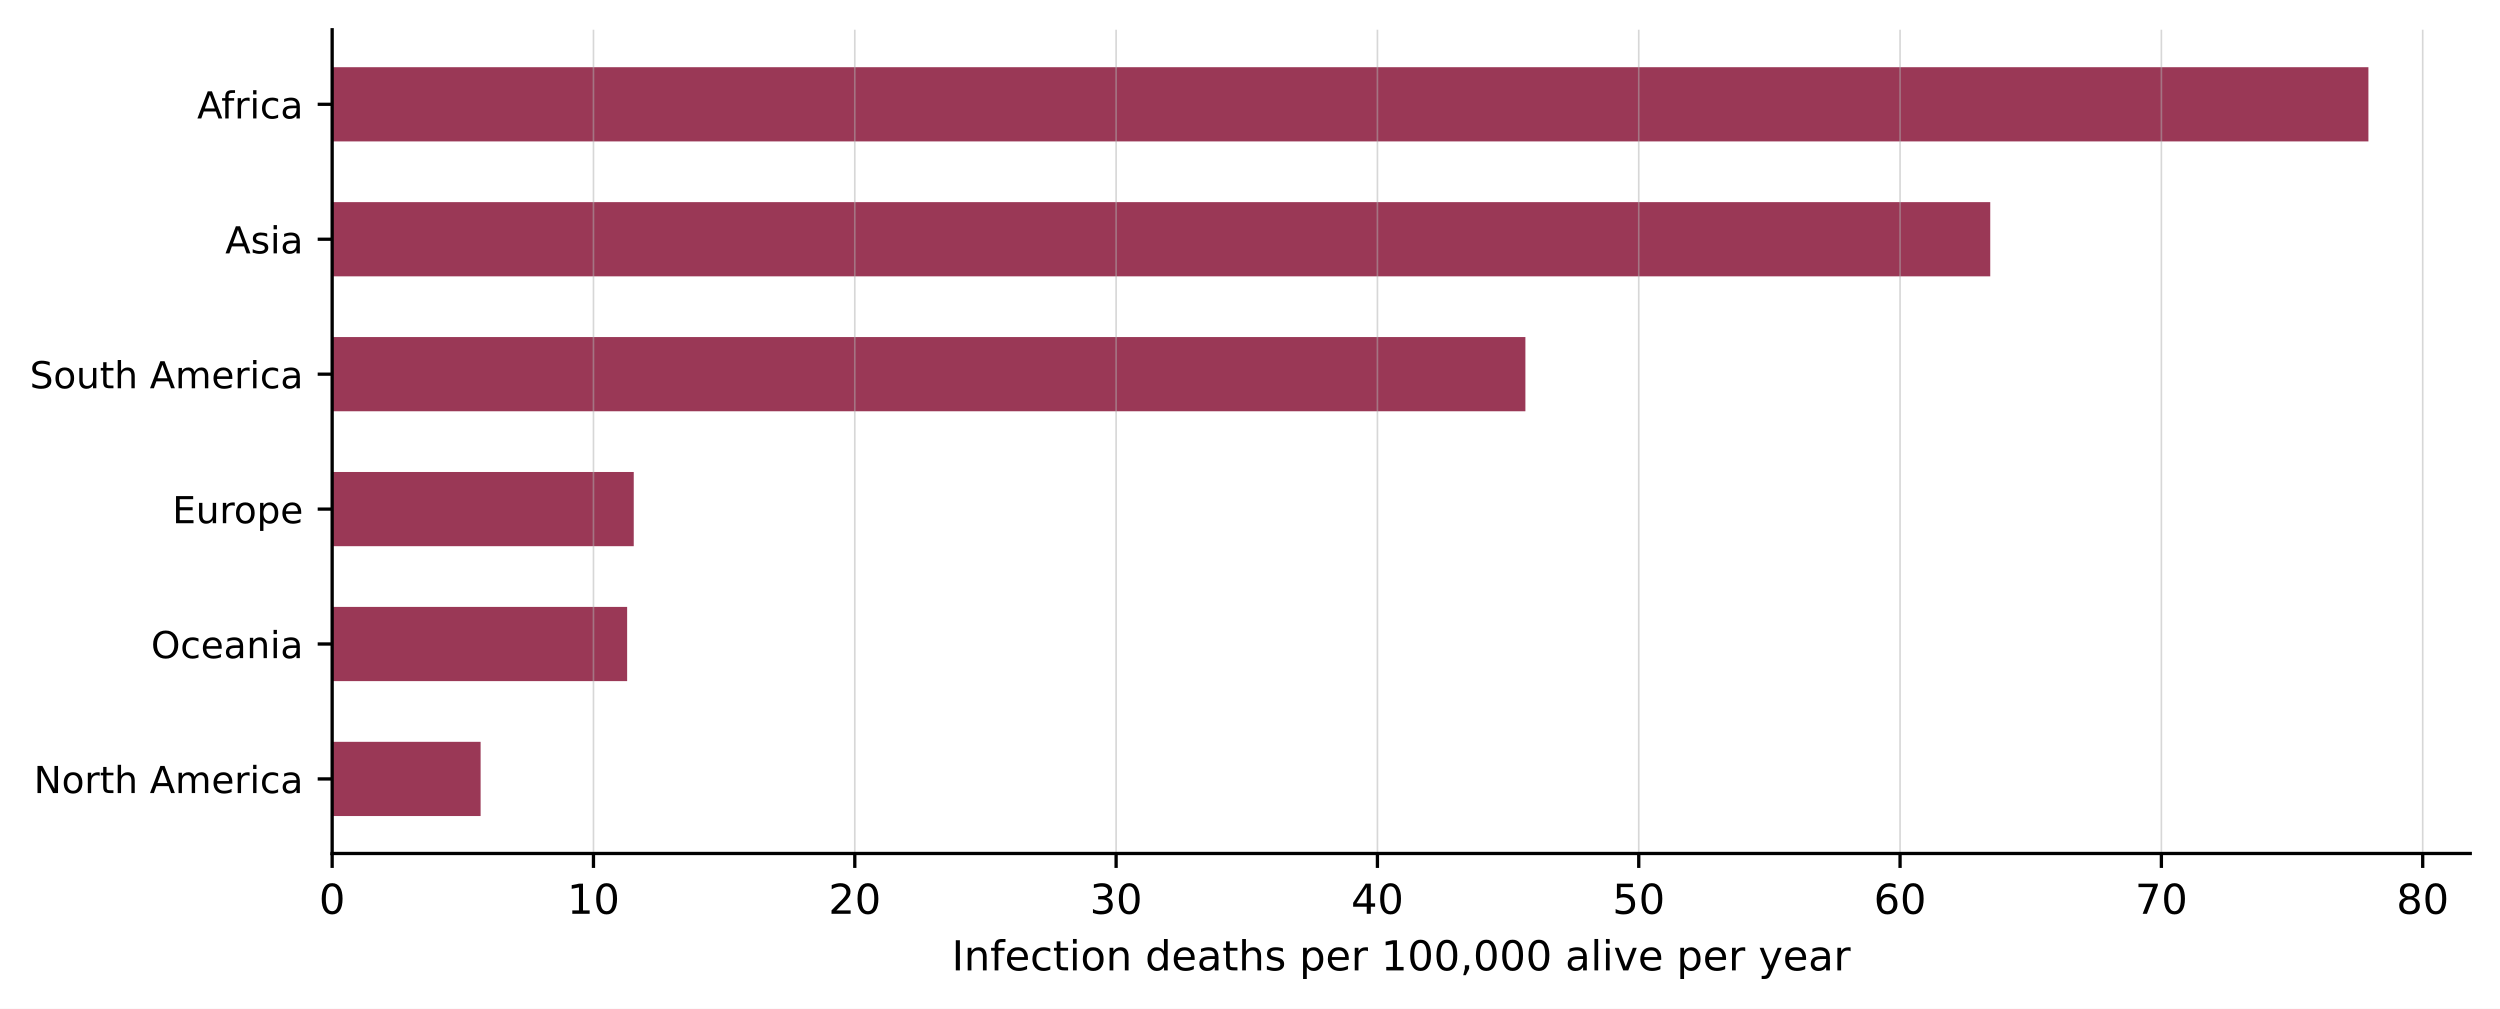
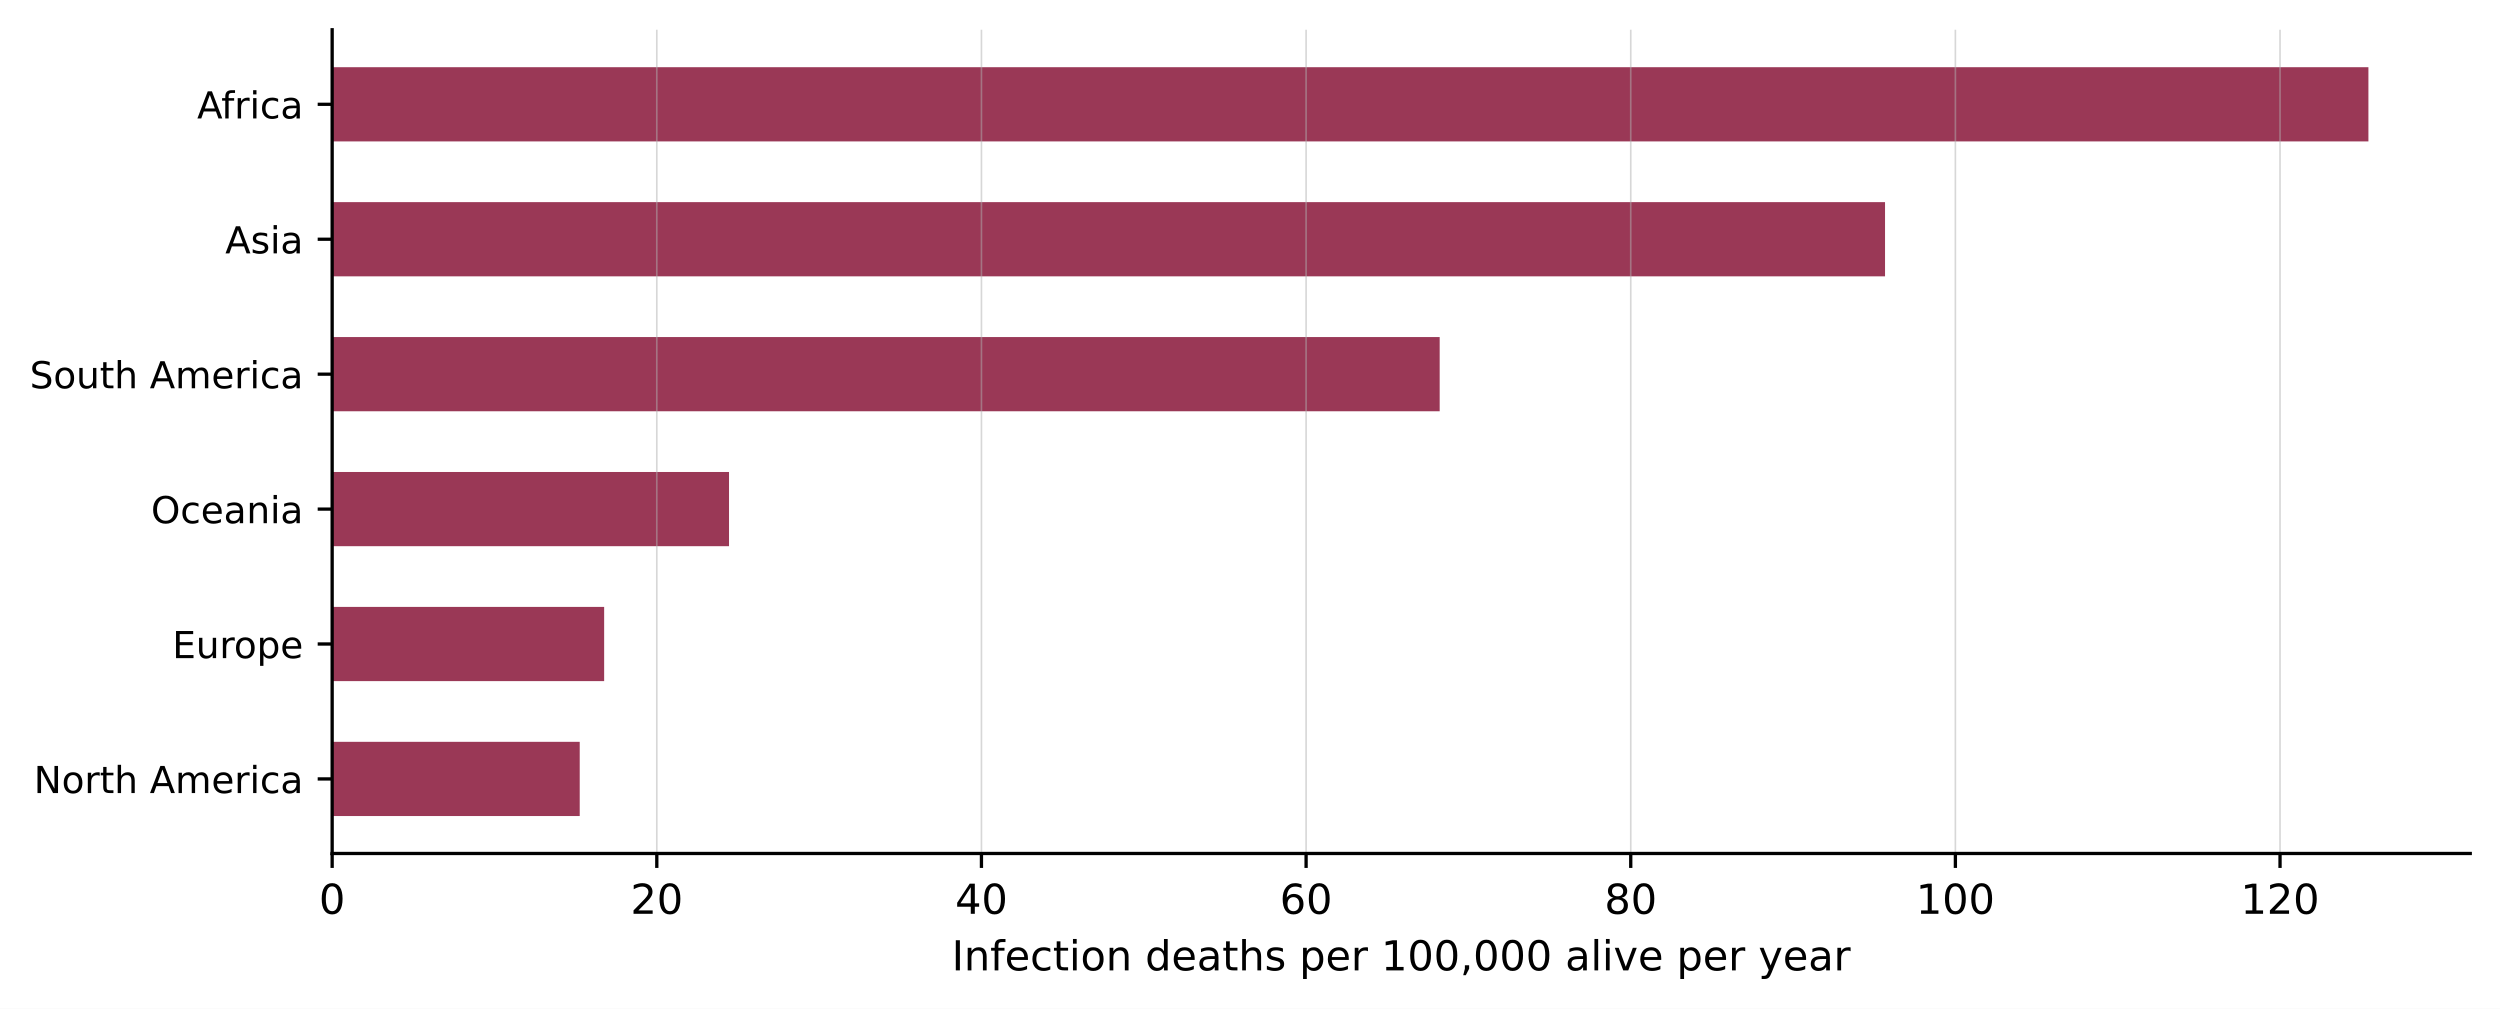
<svg xmlns="http://www.w3.org/2000/svg" xmlns:xlink="http://www.w3.org/1999/xlink" width="604.702pt" height="243.996pt" viewBox="0 0 604.702 243.996" version="1.1">
  <defs>
    <style type="text/css">*{stroke-linejoin: round; stroke-linecap: butt}</style>
  </defs>
  <g id="figure_1">
    <g id="patch_1">
      <path d="M 0 243.996  L 604.702 243.996  L 604.702 0  L 0 0  z " style="fill: #ffffff" />
    </g>
    <g id="axes_1">
      <g id="patch_2">
        <path d="M 80.342 206.44  L 597.502 206.44  L 597.502 7.2  L 80.342 7.2  z " style="fill: #ffffff" />
      </g>
      <g id="patch_3">
-         <path d="M 80.342 197.384  L 116.25 197.384  L 116.25 179.434  L 80.342 179.434  z " clip-path="url(#p2957b70785)" style="fill: #8c1d40; opacity: 0.88" />
+         <path d="M 80.342 197.384  L 140.224 197.384  L 140.224 179.434  L 80.342 179.434  z " clip-path="url(#p635d7ecb63)" style="fill: #8c1d40; opacity: 0.88" />
      </g>
      <g id="patch_4">
-         <path d="M 80.342 164.748  L 151.692 164.748  L 151.692 146.799  L 80.342 146.799  z " clip-path="url(#p2957b70785)" style="fill: #8c1d40; opacity: 0.88" />
+         <path d="M 80.342 164.748  L 146.133 164.748  L 146.133 146.799  L 80.342 146.799  z " clip-path="url(#p635d7ecb63)" style="fill: #8c1d40; opacity: 0.88" />
      </g>
      <g id="patch_5">
-         <path d="M 80.342 132.113  L 153.29 132.113  L 153.29 114.163  L 80.342 114.163  z " clip-path="url(#p2957b70785)" style="fill: #8c1d40; opacity: 0.88" />
+         <path d="M 80.342 132.113  L 176.337 132.113  L 176.337 114.163  L 80.342 114.163  z " clip-path="url(#p635d7ecb63)" style="fill: #8c1d40; opacity: 0.88" />
      </g>
      <g id="patch_6">
-         <path d="M 80.342 99.477  L 368.964 99.477  L 368.964 81.527  L 80.342 81.527  z " clip-path="url(#p2957b70785)" style="fill: #8c1d40; opacity: 0.88" />
+         <path d="M 80.342 99.477  L 348.231 99.477  L 348.231 81.527  L 80.342 81.527  z " clip-path="url(#p635d7ecb63)" style="fill: #8c1d40; opacity: 0.88" />
      </g>
      <g id="patch_7">
-         <path d="M 80.342 66.841  L 481.403 66.841  L 481.403 48.892  L 80.342 48.892  z " clip-path="url(#p2957b70785)" style="fill: #8c1d40; opacity: 0.88" />
+         <path d="M 80.342 66.841  L 455.954 66.841  L 455.954 48.892  L 80.342 48.892  z " clip-path="url(#p635d7ecb63)" style="fill: #8c1d40; opacity: 0.88" />
      </g>
      <g id="patch_8">
-         <path d="M 80.342 34.206  L 572.875 34.206  L 572.875 16.256  L 80.342 16.256  z " clip-path="url(#p2957b70785)" style="fill: #8c1d40; opacity: 0.88" />
+         <path d="M 80.342 34.206  L 572.875 34.206  L 572.875 16.256  L 80.342 16.256  z " clip-path="url(#p635d7ecb63)" style="fill: #8c1d40; opacity: 0.88" />
      </g>
      <g id="matplotlib.axis_1">
        <g id="xtick_1">
          <g id="line2d_1">
-             <path d="M 80.342 206.44  L 80.342 7.2  " clip-path="url(#p2957b70785)" style="fill: none; stroke: #b0b0b0; stroke-opacity: 0.5; stroke-width: 0.4; stroke-linecap: square" />
+             <path d="M 80.342 206.44  L 80.342 7.2  " clip-path="url(#p635d7ecb63)" style="fill: none; stroke: #b0b0b0; stroke-opacity: 0.5; stroke-width: 0.4; stroke-linecap: square" />
          </g>
          <g id="line2d_2">
            <defs>
-               <path id="mcf0db9f0c0" d="M 0 0  L 0 3.5  " style="stroke: #000000; stroke-width: 0.8" />
+               <path id="m4b33a12cc7" d="M 0 0  L 0 3.5  " style="stroke: #000000; stroke-width: 0.8" />
            </defs>
            <g>
-               <use xlink:href="#mcf0db9f0c0" x="80.342" y="206.44" style="stroke: #000000; stroke-width: 0.8" />
+               <use xlink:href="#m4b33a12cc7" x="80.342" y="206.44" style="stroke: #000000; stroke-width: 0.8" />
            </g>
          </g>
          <g id="text_1">
            <g transform="translate(77.16031 221.0384) scale(0.1 -0.1)">
              <defs>
                <path id="DejaVuSans-30" d="M 2034 4250  Q 1547 4250 1301 3770  Q 1056 3291 1056 2328  Q 1056 1369 1301 889  Q 1547 409 2034 409  Q 2525 409 2770 889  Q 3016 1369 3016 2328  Q 3016 3291 2770 3770  Q 2525 4250 2034 4250  z M 2034 4750  Q 2819 4750 3233 4129  Q 3647 3509 3647 2328  Q 3647 1150 3233 529  Q 2819 -91 2034 -91  Q 1250 -91 836 529  Q 422 1150 422 2328  Q 422 3509 836 4129  Q 1250 4750 2034 4750  z " transform="scale(0.015625)" />
              </defs>
              <use xlink:href="#DejaVuSans-30" />
            </g>
          </g>
        </g>
        <g id="xtick_2">
          <g id="line2d_3">
-             <path d="M 143.549 206.44  L 143.549 7.2  " clip-path="url(#p2957b70785)" style="fill: none; stroke: #b0b0b0; stroke-opacity: 0.5; stroke-width: 0.4; stroke-linecap: square" />
+             <path d="M 158.867 206.44  L 158.867 7.2  " clip-path="url(#p635d7ecb63)" style="fill: none; stroke: #b0b0b0; stroke-opacity: 0.5; stroke-width: 0.4; stroke-linecap: square" />
          </g>
          <g id="line2d_4">
            <g>
-               <use xlink:href="#mcf0db9f0c0" x="143.549" y="206.44" style="stroke: #000000; stroke-width: 0.8" />
+               <use xlink:href="#m4b33a12cc7" x="158.867" y="206.44" style="stroke: #000000; stroke-width: 0.8" />
            </g>
          </g>
          <g id="text_2">
-             <g transform="translate(137.187 221.0384) scale(0.1 -0.1)">
-               <defs>
-                 <path id="DejaVuSans-31" d="M 794 531  L 1825 531  L 1825 4091  L 703 3866  L 703 4441  L 1819 4666  L 2450 4666  L 2450 531  L 3481 531  L 3481 0  L 794 0  L 794 531  z " transform="scale(0.015625)" />
-               </defs>
-               <use xlink:href="#DejaVuSans-31" />
+             <g transform="translate(152.5048 221.0384) scale(0.1 -0.1)">
+               <defs>
+                 <path id="DejaVuSans-32" d="M 1228 531  L 3431 531  L 3431 0  L 469 0  L 469 531  Q 828 903 1448 1529  Q 2069 2156 2228 2338  Q 2531 2678 2651 2914  Q 2772 3150 2772 3378  Q 2772 3750 2511 3984  Q 2250 4219 1831 4219  Q 1534 4219 1204 4116  Q 875 4013 500 3803  L 500 4441  Q 881 4594 1212 4672  Q 1544 4750 1819 4750  Q 2544 4750 2975 4387  Q 3406 4025 3406 3419  Q 3406 3131 3298 2873  Q 3191 2616 2906 2266  Q 2828 2175 2409 1742  Q 1991 1309 1228 531  z " transform="scale(0.015625)" />
+               </defs>
+               <use xlink:href="#DejaVuSans-32" />
              <use xlink:href="#DejaVuSans-30" transform="translate(63.62305 0)" />
            </g>
          </g>
        </g>
        <g id="xtick_3">
          <g id="line2d_5">
-             <path d="M 206.757 206.44  L 206.757 7.2  " clip-path="url(#p2957b70785)" style="fill: none; stroke: #b0b0b0; stroke-opacity: 0.5; stroke-width: 0.4; stroke-linecap: square" />
+             <path d="M 237.393 206.44  L 237.393 7.2  " clip-path="url(#p635d7ecb63)" style="fill: none; stroke: #b0b0b0; stroke-opacity: 0.5; stroke-width: 0.4; stroke-linecap: square" />
          </g>
          <g id="line2d_6">
            <g>
-               <use xlink:href="#mcf0db9f0c0" x="206.757" y="206.44" style="stroke: #000000; stroke-width: 0.8" />
+               <use xlink:href="#m4b33a12cc7" x="237.393" y="206.44" style="stroke: #000000; stroke-width: 0.8" />
            </g>
          </g>
          <g id="text_3">
-             <g transform="translate(200.3949 221.0384) scale(0.1 -0.1)">
-               <defs>
-                 <path id="DejaVuSans-32" d="M 1228 531  L 3431 531  L 3431 0  L 469 0  L 469 531  Q 828 903 1448 1529  Q 2069 2156 2228 2338  Q 2531 2678 2651 2914  Q 2772 3150 2772 3378  Q 2772 3750 2511 3984  Q 2250 4219 1831 4219  Q 1534 4219 1204 4116  Q 875 4013 500 3803  L 500 4441  Q 881 4594 1212 4672  Q 1544 4750 1819 4750  Q 2544 4750 2975 4387  Q 3406 4025 3406 3419  Q 3406 3131 3298 2873  Q 3191 2616 2906 2266  Q 2828 2175 2409 1742  Q 1991 1309 1228 531  z " transform="scale(0.015625)" />
-               </defs>
-               <use xlink:href="#DejaVuSans-32" />
+             <g transform="translate(231.0306 221.0384) scale(0.1 -0.1)">
+               <defs>
+                 <path id="DejaVuSans-34" d="M 2419 4116  L 825 1625  L 2419 1625  L 2419 4116  z M 2253 4666  L 3047 4666  L 3047 1625  L 3713 1625  L 3713 1100  L 3047 1100  L 3047 0  L 2419 0  L 2419 1100  L 313 1100  L 313 1709  L 2253 4666  z " transform="scale(0.015625)" />
+               </defs>
+               <use xlink:href="#DejaVuSans-34" />
              <use xlink:href="#DejaVuSans-30" transform="translate(63.62305 0)" />
            </g>
          </g>
        </g>
        <g id="xtick_4">
          <g id="line2d_7">
-             <path d="M 269.965 206.44  L 269.965 7.2  " clip-path="url(#p2957b70785)" style="fill: none; stroke: #b0b0b0; stroke-opacity: 0.5; stroke-width: 0.4; stroke-linecap: square" />
+             <path d="M 315.919 206.44  L 315.919 7.2  " clip-path="url(#p635d7ecb63)" style="fill: none; stroke: #b0b0b0; stroke-opacity: 0.5; stroke-width: 0.4; stroke-linecap: square" />
          </g>
          <g id="line2d_8">
            <g>
-               <use xlink:href="#mcf0db9f0c0" x="269.965" y="206.44" style="stroke: #000000; stroke-width: 0.8" />
+               <use xlink:href="#m4b33a12cc7" x="315.919" y="206.44" style="stroke: #000000; stroke-width: 0.8" />
            </g>
          </g>
          <g id="text_4">
-             <g transform="translate(263.6028 221.0384) scale(0.1 -0.1)">
-               <defs>
-                 <path id="DejaVuSans-33" d="M 2597 2516  Q 3050 2419 3304 2112  Q 3559 1806 3559 1356  Q 3559 666 3084 287  Q 2609 -91 1734 -91  Q 1441 -91 1130 -33  Q 819 25 488 141  L 488 750  Q 750 597 1062 519  Q 1375 441 1716 441  Q 2309 441 2620 675  Q 2931 909 2931 1356  Q 2931 1769 2642 2001  Q 2353 2234 1838 2234  L 1294 2234  L 1294 2753  L 1863 2753  Q 2328 2753 2575 2939  Q 2822 3125 2822 3475  Q 2822 3834 2567 4026  Q 2313 4219 1838 4219  Q 1578 4219 1281 4162  Q 984 4106 628 3988  L 628 4550  Q 988 4650 1302 4700  Q 1616 4750 1894 4750  Q 2613 4750 3031 4423  Q 3450 4097 3450 3541  Q 3450 3153 3228 2886  Q 3006 2619 2597 2516  z " transform="scale(0.015625)" />
-               </defs>
-               <use xlink:href="#DejaVuSans-33" />
+             <g transform="translate(309.5563 221.0384) scale(0.1 -0.1)">
+               <defs>
+                 <path id="DejaVuSans-36" d="M 2113 2584  Q 1688 2584 1439 2293  Q 1191 2003 1191 1497  Q 1191 994 1439 701  Q 1688 409 2113 409  Q 2538 409 2786 701  Q 3034 994 3034 1497  Q 3034 2003 2786 2293  Q 2538 2584 2113 2584  z M 3366 4563  L 3366 3988  Q 3128 4100 2886 4159  Q 2644 4219 2406 4219  Q 1781 4219 1451 3797  Q 1122 3375 1075 2522  Q 1259 2794 1537 2939  Q 1816 3084 2150 3084  Q 2853 3084 3261 2657  Q 3669 2231 3669 1497  Q 3669 778 3244 343  Q 2819 -91 2113 -91  Q 1303 -91 875 529  Q 447 1150 447 2328  Q 447 3434 972 4092  Q 1497 4750 2381 4750  Q 2619 4750 2861 4703  Q 3103 4656 3366 4563  z " transform="scale(0.015625)" />
+               </defs>
+               <use xlink:href="#DejaVuSans-36" />
              <use xlink:href="#DejaVuSans-30" transform="translate(63.62305 0)" />
            </g>
          </g>
        </g>
        <g id="xtick_5">
          <g id="line2d_9">
-             <path d="M 333.173 206.44  L 333.173 7.2  " clip-path="url(#p2957b70785)" style="fill: none; stroke: #b0b0b0; stroke-opacity: 0.5; stroke-width: 0.4; stroke-linecap: square" />
+             <path d="M 394.445 206.44  L 394.445 7.2  " clip-path="url(#p635d7ecb63)" style="fill: none; stroke: #b0b0b0; stroke-opacity: 0.5; stroke-width: 0.4; stroke-linecap: square" />
          </g>
          <g id="line2d_10">
            <g>
-               <use xlink:href="#mcf0db9f0c0" x="333.173" y="206.44" style="stroke: #000000; stroke-width: 0.8" />
+               <use xlink:href="#m4b33a12cc7" x="394.445" y="206.44" style="stroke: #000000; stroke-width: 0.8" />
            </g>
          </g>
          <g id="text_5">
-             <g transform="translate(326.8107 221.0384) scale(0.1 -0.1)">
-               <defs>
-                 <path id="DejaVuSans-34" d="M 2419 4116  L 825 1625  L 2419 1625  L 2419 4116  z M 2253 4666  L 3047 4666  L 3047 1625  L 3713 1625  L 3713 1100  L 3047 1100  L 3047 0  L 2419 0  L 2419 1100  L 313 1100  L 313 1709  L 2253 4666  z " transform="scale(0.015625)" />
-               </defs>
-               <use xlink:href="#DejaVuSans-34" />
+             <g transform="translate(388.0821 221.0384) scale(0.1 -0.1)">
+               <defs>
+                 <path id="DejaVuSans-38" d="M 2034 2216  Q 1584 2216 1326 1975  Q 1069 1734 1069 1313  Q 1069 891 1326 650  Q 1584 409 2034 409  Q 2484 409 2743 651  Q 3003 894 3003 1313  Q 3003 1734 2745 1975  Q 2488 2216 2034 2216  z M 1403 2484  Q 997 2584 770 2862  Q 544 3141 544 3541  Q 544 4100 942 4425  Q 1341 4750 2034 4750  Q 2731 4750 3128 4425  Q 3525 4100 3525 3541  Q 3525 3141 3298 2862  Q 3072 2584 2669 2484  Q 3125 2378 3379 2068  Q 3634 1759 3634 1313  Q 3634 634 3220 271  Q 2806 -91 2034 -91  Q 1263 -91 848 271  Q 434 634 434 1313  Q 434 1759 690 2068  Q 947 2378 1403 2484  z M 1172 3481  Q 1172 3119 1398 2916  Q 1625 2713 2034 2713  Q 2441 2713 2670 2916  Q 2900 3119 2900 3481  Q 2900 3844 2670 4047  Q 2441 4250 2034 4250  Q 1625 4250 1398 4047  Q 1172 3844 1172 3481  z " transform="scale(0.015625)" />
+               </defs>
+               <use xlink:href="#DejaVuSans-38" />
              <use xlink:href="#DejaVuSans-30" transform="translate(63.62305 0)" />
            </g>
          </g>
        </g>
        <g id="xtick_6">
          <g id="line2d_11">
-             <path d="M 396.381 206.44  L 396.381 7.2  " clip-path="url(#p2957b70785)" style="fill: none; stroke: #b0b0b0; stroke-opacity: 0.5; stroke-width: 0.4; stroke-linecap: square" />
+             <path d="M 472.97 206.44  L 472.97 7.2  " clip-path="url(#p635d7ecb63)" style="fill: none; stroke: #b0b0b0; stroke-opacity: 0.5; stroke-width: 0.4; stroke-linecap: square" />
          </g>
          <g id="line2d_12">
            <g>
-               <use xlink:href="#mcf0db9f0c0" x="396.381" y="206.44" style="stroke: #000000; stroke-width: 0.8" />
+               <use xlink:href="#m4b33a12cc7" x="472.97" y="206.44" style="stroke: #000000; stroke-width: 0.8" />
            </g>
          </g>
          <g id="text_6">
-             <g transform="translate(390.0186 221.0384) scale(0.1 -0.1)">
-               <defs>
-                 <path id="DejaVuSans-35" d="M 691 4666  L 3169 4666  L 3169 4134  L 1269 4134  L 1269 2991  Q 1406 3038 1543 3061  Q 1681 3084 1819 3084  Q 2600 3084 3056 2656  Q 3513 2228 3513 1497  Q 3513 744 3044 326  Q 2575 -91 1722 -91  Q 1428 -91 1123 -41  Q 819 9 494 109  L 494 744  Q 775 591 1075 516  Q 1375 441 1709 441  Q 2250 441 2565 725  Q 2881 1009 2881 1497  Q 2881 1984 2565 2268  Q 2250 2553 1709 2553  Q 1456 2553 1204 2497  Q 953 2441 691 2322  L 691 4666  z " transform="scale(0.015625)" />
-               </defs>
-               <use xlink:href="#DejaVuSans-35" />
-               <use xlink:href="#DejaVuSans-30" transform="translate(63.62305 0)" />
+             <g transform="translate(463.4266 221.0384) scale(0.1 -0.1)">
+               <defs>
+                 <path id="DejaVuSans-31" d="M 794 531  L 1825 531  L 1825 4091  L 703 3866  L 703 4441  L 1819 4666  L 2450 4666  L 2450 531  L 3481 531  L 3481 0  L 794 0  L 794 531  z " transform="scale(0.015625)" />
+               </defs>
+               <use xlink:href="#DejaVuSans-31" />
+               <use xlink:href="#DejaVuSans-30" transform="translate(63.62305 0)" />
+               <use xlink:href="#DejaVuSans-30" transform="translate(127.2461 0)" />
            </g>
          </g>
        </g>
        <g id="xtick_7">
          <g id="line2d_13">
-             <path d="M 459.589 206.44  L 459.589 7.2  " clip-path="url(#p2957b70785)" style="fill: none; stroke: #b0b0b0; stroke-opacity: 0.5; stroke-width: 0.4; stroke-linecap: square" />
+             <path d="M 551.496 206.44  L 551.496 7.2  " clip-path="url(#p635d7ecb63)" style="fill: none; stroke: #b0b0b0; stroke-opacity: 0.5; stroke-width: 0.4; stroke-linecap: square" />
          </g>
          <g id="line2d_14">
            <g>
-               <use xlink:href="#mcf0db9f0c0" x="459.589" y="206.44" style="stroke: #000000; stroke-width: 0.8" />
+               <use xlink:href="#m4b33a12cc7" x="551.496" y="206.44" style="stroke: #000000; stroke-width: 0.8" />
            </g>
          </g>
          <g id="text_7">
-             <g transform="translate(453.2265 221.0384) scale(0.1 -0.1)">
-               <defs>
-                 <path id="DejaVuSans-36" d="M 2113 2584  Q 1688 2584 1439 2293  Q 1191 2003 1191 1497  Q 1191 994 1439 701  Q 1688 409 2113 409  Q 2538 409 2786 701  Q 3034 994 3034 1497  Q 3034 2003 2786 2293  Q 2538 2584 2113 2584  z M 3366 4563  L 3366 3988  Q 3128 4100 2886 4159  Q 2644 4219 2406 4219  Q 1781 4219 1451 3797  Q 1122 3375 1075 2522  Q 1259 2794 1537 2939  Q 1816 3084 2150 3084  Q 2853 3084 3261 2657  Q 3669 2231 3669 1497  Q 3669 778 3244 343  Q 2819 -91 2113 -91  Q 1303 -91 875 529  Q 447 1150 447 2328  Q 447 3434 972 4092  Q 1497 4750 2381 4750  Q 2619 4750 2861 4703  Q 3103 4656 3366 4563  z " transform="scale(0.015625)" />
-               </defs>
-               <use xlink:href="#DejaVuSans-36" />
-               <use xlink:href="#DejaVuSans-30" transform="translate(63.62305 0)" />
-             </g>
-           </g>
-         </g>
-         <g id="xtick_8">
-           <g id="line2d_15">
-             <path d="M 522.797 206.44  L 522.797 7.2  " clip-path="url(#p2957b70785)" style="fill: none; stroke: #b0b0b0; stroke-opacity: 0.5; stroke-width: 0.4; stroke-linecap: square" />
-           </g>
-           <g id="line2d_16">
-             <g>
-               <use xlink:href="#mcf0db9f0c0" x="522.797" y="206.44" style="stroke: #000000; stroke-width: 0.8" />
-             </g>
-           </g>
-           <g id="text_8">
-             <g transform="translate(516.4344 221.0384) scale(0.1 -0.1)">
-               <defs>
-                 <path id="DejaVuSans-37" d="M 525 4666  L 3525 4666  L 3525 4397  L 1831 0  L 1172 0  L 2766 4134  L 525 4134  L 525 4666  z " transform="scale(0.015625)" />
-               </defs>
-               <use xlink:href="#DejaVuSans-37" />
-               <use xlink:href="#DejaVuSans-30" transform="translate(63.62305 0)" />
-             </g>
-           </g>
-         </g>
-         <g id="xtick_9">
-           <g id="line2d_17">
-             <path d="M 586.005 206.44  L 586.005 7.2  " clip-path="url(#p2957b70785)" style="fill: none; stroke: #b0b0b0; stroke-opacity: 0.5; stroke-width: 0.4; stroke-linecap: square" />
-           </g>
-           <g id="line2d_18">
-             <g>
-               <use xlink:href="#mcf0db9f0c0" x="586.005" y="206.44" style="stroke: #000000; stroke-width: 0.8" />
-             </g>
-           </g>
-           <g id="text_9">
-             <g transform="translate(579.6423 221.0384) scale(0.1 -0.1)">
-               <defs>
-                 <path id="DejaVuSans-38" d="M 2034 2216  Q 1584 2216 1326 1975  Q 1069 1734 1069 1313  Q 1069 891 1326 650  Q 1584 409 2034 409  Q 2484 409 2743 651  Q 3003 894 3003 1313  Q 3003 1734 2745 1975  Q 2488 2216 2034 2216  z M 1403 2484  Q 997 2584 770 2862  Q 544 3141 544 3541  Q 544 4100 942 4425  Q 1341 4750 2034 4750  Q 2731 4750 3128 4425  Q 3525 4100 3525 3541  Q 3525 3141 3298 2862  Q 3072 2584 2669 2484  Q 3125 2378 3379 2068  Q 3634 1759 3634 1313  Q 3634 634 3220 271  Q 2806 -91 2034 -91  Q 1263 -91 848 271  Q 434 634 434 1313  Q 434 1759 690 2068  Q 947 2378 1403 2484  z M 1172 3481  Q 1172 3119 1398 2916  Q 1625 2713 2034 2713  Q 2441 2713 2670 2916  Q 2900 3119 2900 3481  Q 2900 3844 2670 4047  Q 2441 4250 2034 4250  Q 1625 4250 1398 4047  Q 1172 3844 1172 3481  z " transform="scale(0.015625)" />
-               </defs>
-               <use xlink:href="#DejaVuSans-38" />
-               <use xlink:href="#DejaVuSans-30" transform="translate(63.62305 0)" />
-             </g>
-           </g>
-         </g>
-         <g id="text_10">
+             <g transform="translate(541.9524 221.0384) scale(0.1 -0.1)">
+               <use xlink:href="#DejaVuSans-31" />
+               <use xlink:href="#DejaVuSans-32" transform="translate(63.62305 0)" />
+               <use xlink:href="#DejaVuSans-30" transform="translate(127.2461 0)" />
+             </g>
+           </g>
+         </g>
+         <g id="text_8">
          <g transform="translate(230.2091 234.7166) scale(0.1 -0.1)">
            <defs>
              <path id="DejaVuSans-49" d="M 628 4666  L 1259 4666  L 1259 0  L 628 0  L 628 4666  z " transform="scale(0.015625)" />
              <path id="DejaVuSans-6e" d="M 3513 2113  L 3513 0  L 2938 0  L 2938 2094  Q 2938 2591 2744 2837  Q 2550 3084 2163 3084  Q 1697 3084 1428 2787  Q 1159 2491 1159 1978  L 1159 0  L 581 0  L 581 3500  L 1159 3500  L 1159 2956  Q 1366 3272 1645 3428  Q 1925 3584 2291 3584  Q 2894 3584 3203 3211  Q 3513 2838 3513 2113  z " transform="scale(0.015625)" />
              <path id="DejaVuSans-66" d="M 2375 4863  L 2375 4384  L 1825 4384  Q 1516 4384 1395 4259  Q 1275 4134 1275 3809  L 1275 3500  L 2222 3500  L 2222 3053  L 1275 3053  L 1275 0  L 697 0  L 697 3053  L 147 3053  L 147 3500  L 697 3500  L 697 3744  Q 697 4328 969 4595  Q 1241 4863 1831 4863  L 2375 4863  z " transform="scale(0.015625)" />
              <path id="DejaVuSans-65" d="M 3597 1894  L 3597 1613  L 953 1613  Q 991 1019 1311 708  Q 1631 397 2203 397  Q 2534 397 2845 478  Q 3156 559 3463 722  L 3463 178  Q 3153 47 2828 -22  Q 2503 -91 2169 -91  Q 1331 -91 842 396  Q 353 884 353 1716  Q 353 2575 817 3079  Q 1281 3584 2069 3584  Q 2775 3584 3186 3129  Q 3597 2675 3597 1894  z M 3022 2063  Q 3016 2534 2758 2815  Q 2500 3097 2075 3097  Q 1594 3097 1305 2825  Q 1016 2553 972 2059  L 3022 2063  z " transform="scale(0.015625)" />
              <path id="DejaVuSans-63" d="M 3122 3366  L 3122 2828  Q 2878 2963 2633 3030  Q 2388 3097 2138 3097  Q 1578 3097 1268 2742  Q 959 2388 959 1747  Q 959 1106 1268 751  Q 1578 397 2138 397  Q 2388 397 2633 464  Q 2878 531 3122 666  L 3122 134  Q 2881 22 2623 -34  Q 2366 -91 2075 -91  Q 1284 -91 818 406  Q 353 903 353 1747  Q 353 2603 823 3093  Q 1294 3584 2113 3584  Q 2378 3584 2631 3529  Q 2884 3475 3122 3366  z " transform="scale(0.015625)" />
              <path id="DejaVuSans-74" d="M 1172 4494  L 1172 3500  L 2356 3500  L 2356 3053  L 1172 3053  L 1172 1153  Q 1172 725 1289 603  Q 1406 481 1766 481  L 2356 481  L 2356 0  L 1766 0  Q 1100 0 847 248  Q 594 497 594 1153  L 594 3053  L 172 3053  L 172 3500  L 594 3500  L 594 4494  L 1172 4494  z " transform="scale(0.015625)" />
              <path id="DejaVuSans-69" d="M 603 3500  L 1178 3500  L 1178 0  L 603 0  L 603 3500  z M 603 4863  L 1178 4863  L 1178 4134  L 603 4134  L 603 4863  z " transform="scale(0.015625)" />
              <path id="DejaVuSans-6f" d="M 1959 3097  Q 1497 3097 1228 2736  Q 959 2375 959 1747  Q 959 1119 1226 758  Q 1494 397 1959 397  Q 2419 397 2687 759  Q 2956 1122 2956 1747  Q 2956 2369 2687 2733  Q 2419 3097 1959 3097  z M 1959 3584  Q 2709 3584 3137 3096  Q 3566 2609 3566 1747  Q 3566 888 3137 398  Q 2709 -91 1959 -91  Q 1206 -91 779 398  Q 353 888 353 1747  Q 353 2609 779 3096  Q 1206 3584 1959 3584  z " transform="scale(0.015625)" />
              <path id="DejaVuSans-20" transform="scale(0.015625)" />
              <path id="DejaVuSans-64" d="M 2906 2969  L 2906 4863  L 3481 4863  L 3481 0  L 2906 0  L 2906 525  Q 2725 213 2448 61  Q 2172 -91 1784 -91  Q 1150 -91 751 415  Q 353 922 353 1747  Q 353 2572 751 3078  Q 1150 3584 1784 3584  Q 2172 3584 2448 3432  Q 2725 3281 2906 2969  z M 947 1747  Q 947 1113 1208 752  Q 1469 391 1925 391  Q 2381 391 2643 752  Q 2906 1113 2906 1747  Q 2906 2381 2643 2742  Q 2381 3103 1925 3103  Q 1469 3103 1208 2742  Q 947 2381 947 1747  z " transform="scale(0.015625)" />
              <path id="DejaVuSans-61" d="M 2194 1759  Q 1497 1759 1228 1600  Q 959 1441 959 1056  Q 959 750 1161 570  Q 1363 391 1709 391  Q 2188 391 2477 730  Q 2766 1069 2766 1631  L 2766 1759  L 2194 1759  z M 3341 1997  L 3341 0  L 2766 0  L 2766 531  Q 2569 213 2275 61  Q 1981 -91 1556 -91  Q 1019 -91 701 211  Q 384 513 384 1019  Q 384 1609 779 1909  Q 1175 2209 1959 2209  L 2766 2209  L 2766 2266  Q 2766 2663 2505 2880  Q 2244 3097 1772 3097  Q 1472 3097 1187 3025  Q 903 2953 641 2809  L 641 3341  Q 956 3463 1253 3523  Q 1550 3584 1831 3584  Q 2591 3584 2966 3190  Q 3341 2797 3341 1997  z " transform="scale(0.015625)" />
              <path id="DejaVuSans-68" d="M 3513 2113  L 3513 0  L 2938 0  L 2938 2094  Q 2938 2591 2744 2837  Q 2550 3084 2163 3084  Q 1697 3084 1428 2787  Q 1159 2491 1159 1978  L 1159 0  L 581 0  L 581 4863  L 1159 4863  L 1159 2956  Q 1366 3272 1645 3428  Q 1925 3584 2291 3584  Q 2894 3584 3203 3211  Q 3513 2838 3513 2113  z " transform="scale(0.015625)" />
              <path id="DejaVuSans-73" d="M 2834 3397  L 2834 2853  Q 2591 2978 2328 3040  Q 2066 3103 1784 3103  Q 1356 3103 1142 2972  Q 928 2841 928 2578  Q 928 2378 1081 2264  Q 1234 2150 1697 2047  L 1894 2003  Q 2506 1872 2764 1633  Q 3022 1394 3022 966  Q 3022 478 2636 193  Q 2250 -91 1575 -91  Q 1294 -91 989 -36  Q 684 19 347 128  L 347 722  Q 666 556 975 473  Q 1284 391 1588 391  Q 1994 391 2212 530  Q 2431 669 2431 922  Q 2431 1156 2273 1281  Q 2116 1406 1581 1522  L 1381 1569  Q 847 1681 609 1914  Q 372 2147 372 2553  Q 372 3047 722 3315  Q 1072 3584 1716 3584  Q 2034 3584 2315 3537  Q 2597 3491 2834 3397  z " transform="scale(0.015625)" />
              <path id="DejaVuSans-70" d="M 1159 525  L 1159 -1331  L 581 -1331  L 581 3500  L 1159 3500  L 1159 2969  Q 1341 3281 1617 3432  Q 1894 3584 2278 3584  Q 2916 3584 3314 3078  Q 3713 2572 3713 1747  Q 3713 922 3314 415  Q 2916 -91 2278 -91  Q 1894 -91 1617 61  Q 1341 213 1159 525  z M 3116 1747  Q 3116 2381 2855 2742  Q 2594 3103 2138 3103  Q 1681 3103 1420 2742  Q 1159 2381 1159 1747  Q 1159 1113 1420 752  Q 1681 391 2138 391  Q 2594 391 2855 752  Q 3116 1113 3116 1747  z " transform="scale(0.015625)" />
              <path id="DejaVuSans-72" d="M 2631 2963  Q 2534 3019 2420 3045  Q 2306 3072 2169 3072  Q 1681 3072 1420 2755  Q 1159 2438 1159 1844  L 1159 0  L 581 0  L 581 3500  L 1159 3500  L 1159 2956  Q 1341 3275 1631 3429  Q 1922 3584 2338 3584  Q 2397 3584 2469 3576  Q 2541 3569 2628 3553  L 2631 2963  z " transform="scale(0.015625)" />
              <path id="DejaVuSans-2c" d="M 750 794  L 1409 794  L 1409 256  L 897 -744  L 494 -744  L 750 256  L 750 794  z " transform="scale(0.015625)" />
              <path id="DejaVuSans-6c" d="M 603 4863  L 1178 4863  L 1178 0  L 603 0  L 603 4863  z " transform="scale(0.015625)" />
              <path id="DejaVuSans-76" d="M 191 3500  L 800 3500  L 1894 563  L 2988 3500  L 3597 3500  L 2284 0  L 1503 0  L 191 3500  z " transform="scale(0.015625)" />
              <path id="DejaVuSans-79" d="M 2059 -325  Q 1816 -950 1584 -1140  Q 1353 -1331 966 -1331  L 506 -1331  L 506 -850  L 844 -850  Q 1081 -850 1212 -737  Q 1344 -625 1503 -206  L 1606 56  L 191 3500  L 800 3500  L 1894 763  L 2988 3500  L 3597 3500  L 2059 -325  z " transform="scale(0.015625)" />
            </defs>
            <use xlink:href="#DejaVuSans-49" />
            <use xlink:href="#DejaVuSans-6e" transform="translate(29.49219 0)" />
            <use xlink:href="#DejaVuSans-66" transform="translate(92.87109 0)" />
            <use xlink:href="#DejaVuSans-65" transform="translate(128.0762 0)" />
            <use xlink:href="#DejaVuSans-63" transform="translate(189.5996 0)" />
            <use xlink:href="#DejaVuSans-74" transform="translate(244.5801 0)" />
            <use xlink:href="#DejaVuSans-69" transform="translate(283.7891 0)" />
            <use xlink:href="#DejaVuSans-6f" transform="translate(311.5723 0)" />
            <use xlink:href="#DejaVuSans-6e" transform="translate(372.7539 0)" />
            <use xlink:href="#DejaVuSans-20" transform="translate(436.1328 0)" />
            <use xlink:href="#DejaVuSans-64" transform="translate(467.9199 0)" />
            <use xlink:href="#DejaVuSans-65" transform="translate(531.3965 0)" />
            <use xlink:href="#DejaVuSans-61" transform="translate(592.9199 0)" />
            <use xlink:href="#DejaVuSans-74" transform="translate(654.1992 0)" />
            <use xlink:href="#DejaVuSans-68" transform="translate(693.4082 0)" />
            <use xlink:href="#DejaVuSans-73" transform="translate(756.7871 0)" />
            <use xlink:href="#DejaVuSans-20" transform="translate(808.8867 0)" />
            <use xlink:href="#DejaVuSans-70" transform="translate(840.6738 0)" />
            <use xlink:href="#DejaVuSans-65" transform="translate(904.1504 0)" />
            <use xlink:href="#DejaVuSans-72" transform="translate(965.6738 0)" />
            <use xlink:href="#DejaVuSans-20" transform="translate(1006.787 0)" />
            <use xlink:href="#DejaVuSans-31" transform="translate(1038.574 0)" />
            <use xlink:href="#DejaVuSans-30" transform="translate(1102.197 0)" />
            <use xlink:href="#DejaVuSans-30" transform="translate(1165.82 0)" />
            <use xlink:href="#DejaVuSans-2c" transform="translate(1229.443 0)" />
            <use xlink:href="#DejaVuSans-30" transform="translate(1261.23 0)" />
            <use xlink:href="#DejaVuSans-30" transform="translate(1324.854 0)" />
            <use xlink:href="#DejaVuSans-30" transform="translate(1388.477 0)" />
            <use xlink:href="#DejaVuSans-20" transform="translate(1452.1 0)" />
            <use xlink:href="#DejaVuSans-61" transform="translate(1483.887 0)" />
            <use xlink:href="#DejaVuSans-6c" transform="translate(1545.166 0)" />
            <use xlink:href="#DejaVuSans-69" transform="translate(1572.949 0)" />
            <use xlink:href="#DejaVuSans-76" transform="translate(1600.732 0)" />
            <use xlink:href="#DejaVuSans-65" transform="translate(1659.912 0)" />
            <use xlink:href="#DejaVuSans-20" transform="translate(1721.436 0)" />
            <use xlink:href="#DejaVuSans-70" transform="translate(1753.223 0)" />
            <use xlink:href="#DejaVuSans-65" transform="translate(1816.699 0)" />
            <use xlink:href="#DejaVuSans-72" transform="translate(1878.223 0)" />
            <use xlink:href="#DejaVuSans-20" transform="translate(1919.336 0)" />
            <use xlink:href="#DejaVuSans-79" transform="translate(1951.123 0)" />
            <use xlink:href="#DejaVuSans-65" transform="translate(2010.303 0)" />
            <use xlink:href="#DejaVuSans-61" transform="translate(2071.826 0)" />
            <use xlink:href="#DejaVuSans-72" transform="translate(2133.105 0)" />
          </g>
        </g>
      </g>
      <g id="matplotlib.axis_2">
        <g id="ytick_1">
-           <g id="line2d_19">
+           <g id="line2d_15">
            <defs>
-               <path id="m18c1b0f1ee" d="M 0 0  L -3.5 0  " style="stroke: #000000; stroke-width: 0.8" />
+               <path id="mdd06200206" d="M 0 0  L -3.5 0  " style="stroke: #000000; stroke-width: 0.8" />
            </defs>
            <g>
-               <use xlink:href="#m18c1b0f1ee" x="80.342" y="188.409" style="stroke: #000000; stroke-width: 0.8" />
-             </g>
-           </g>
-           <g id="text_11">
+               <use xlink:href="#mdd06200206" x="80.342" y="188.409" style="stroke: #000000; stroke-width: 0.8" />
+             </g>
+           </g>
+           <g id="text_9">
            <g transform="translate(8.184375 191.8282) scale(0.09 -0.09)">
              <defs>
                <path id="DejaVuSans-4e" d="M 628 4666  L 1478 4666  L 3547 763  L 3547 4666  L 4159 4666  L 4159 0  L 3309 0  L 1241 3903  L 1241 0  L 628 0  L 628 4666  z " transform="scale(0.015625)" />
                <path id="DejaVuSans-41" d="M 2188 4044  L 1331 1722  L 3047 1722  L 2188 4044  z M 1831 4666  L 2547 4666  L 4325 0  L 3669 0  L 3244 1197  L 1141 1197  L 716 0  L 50 0  L 1831 4666  z " transform="scale(0.015625)" />
                <path id="DejaVuSans-6d" d="M 3328 2828  Q 3544 3216 3844 3400  Q 4144 3584 4550 3584  Q 5097 3584 5394 3201  Q 5691 2819 5691 2113  L 5691 0  L 5113 0  L 5113 2094  Q 5113 2597 4934 2840  Q 4756 3084 4391 3084  Q 3944 3084 3684 2787  Q 3425 2491 3425 1978  L 3425 0  L 2847 0  L 2847 2094  Q 2847 2600 2669 2842  Q 2491 3084 2119 3084  Q 1678 3084 1418 2786  Q 1159 2488 1159 1978  L 1159 0  L 581 0  L 581 3500  L 1159 3500  L 1159 2956  Q 1356 3278 1631 3431  Q 1906 3584 2284 3584  Q 2666 3584 2933 3390  Q 3200 3197 3328 2828  z " transform="scale(0.015625)" />
              </defs>
              <use xlink:href="#DejaVuSans-4e" />
              <use xlink:href="#DejaVuSans-6f" transform="translate(74.80469 0)" />
              <use xlink:href="#DejaVuSans-72" transform="translate(135.9863 0)" />
              <use xlink:href="#DejaVuSans-74" transform="translate(177.0996 0)" />
              <use xlink:href="#DejaVuSans-68" transform="translate(216.3086 0)" />
              <use xlink:href="#DejaVuSans-20" transform="translate(279.6875 0)" />
              <use xlink:href="#DejaVuSans-41" transform="translate(311.4746 0)" />
              <use xlink:href="#DejaVuSans-6d" transform="translate(379.8828 0)" />
              <use xlink:href="#DejaVuSans-65" transform="translate(477.2949 0)" />
              <use xlink:href="#DejaVuSans-72" transform="translate(538.8184 0)" />
              <use xlink:href="#DejaVuSans-69" transform="translate(579.9316 0)" />
              <use xlink:href="#DejaVuSans-63" transform="translate(607.7148 0)" />
              <use xlink:href="#DejaVuSans-61" transform="translate(662.6953 0)" />
            </g>
          </g>
        </g>
        <g id="ytick_2">
-           <g id="line2d_20">
-             <g>
-               <use xlink:href="#m18c1b0f1ee" x="80.342" y="155.773" style="stroke: #000000; stroke-width: 0.8" />
-             </g>
-           </g>
-           <g id="text_12">
-             <g transform="translate(36.53578 159.1926) scale(0.09 -0.09)">
+           <g id="line2d_16">
+             <g>
+               <use xlink:href="#mdd06200206" x="80.342" y="155.773" style="stroke: #000000; stroke-width: 0.8" />
+             </g>
+           </g>
+           <g id="text_10">
+             <g transform="translate(41.69531 159.1926) scale(0.09 -0.09)">
+               <defs>
+                 <path id="DejaVuSans-45" d="M 628 4666  L 3578 4666  L 3578 4134  L 1259 4134  L 1259 2753  L 3481 2753  L 3481 2222  L 1259 2222  L 1259 531  L 3634 531  L 3634 0  L 628 0  L 628 4666  z " transform="scale(0.015625)" />
+                 <path id="DejaVuSans-75" d="M 544 1381  L 544 3500  L 1119 3500  L 1119 1403  Q 1119 906 1312 657  Q 1506 409 1894 409  Q 2359 409 2629 706  Q 2900 1003 2900 1516  L 2900 3500  L 3475 3500  L 3475 0  L 2900 0  L 2900 538  Q 2691 219 2414 64  Q 2138 -91 1772 -91  Q 1169 -91 856 284  Q 544 659 544 1381  z M 1991 3584  L 1991 3584  z " transform="scale(0.015625)" />
+               </defs>
+               <use xlink:href="#DejaVuSans-45" />
+               <use xlink:href="#DejaVuSans-75" transform="translate(63.18359 0)" />
+               <use xlink:href="#DejaVuSans-72" transform="translate(126.5625 0)" />
+               <use xlink:href="#DejaVuSans-6f" transform="translate(165.4258 0)" />
+               <use xlink:href="#DejaVuSans-70" transform="translate(226.6074 0)" />
+               <use xlink:href="#DejaVuSans-65" transform="translate(290.084 0)" />
+             </g>
+           </g>
+         </g>
+         <g id="ytick_3">
+           <g id="line2d_17">
+             <g>
+               <use xlink:href="#mdd06200206" x="80.342" y="123.138" style="stroke: #000000; stroke-width: 0.8" />
+             </g>
+           </g>
+           <g id="text_11">
+             <g transform="translate(36.53578 126.5571) scale(0.09 -0.09)">
              <defs>
                <path id="DejaVuSans-4f" d="M 2522 4238  Q 1834 4238 1429 3725  Q 1025 3213 1025 2328  Q 1025 1447 1429 934  Q 1834 422 2522 422  Q 3209 422 3611 934  Q 4013 1447 4013 2328  Q 4013 3213 3611 3725  Q 3209 4238 2522 4238  z M 2522 4750  Q 3503 4750 4090 4092  Q 4678 3434 4678 2328  Q 4678 1225 4090 567  Q 3503 -91 2522 -91  Q 1538 -91 948 565  Q 359 1222 359 2328  Q 359 3434 948 4092  Q 1538 4750 2522 4750  z " transform="scale(0.015625)" />
              </defs>
              <use xlink:href="#DejaVuSans-4f" />
              <use xlink:href="#DejaVuSans-63" transform="translate(78.71094 0)" />
              <use xlink:href="#DejaVuSans-65" transform="translate(133.6914 0)" />
              <use xlink:href="#DejaVuSans-61" transform="translate(195.2148 0)" />
              <use xlink:href="#DejaVuSans-6e" transform="translate(256.4941 0)" />
              <use xlink:href="#DejaVuSans-69" transform="translate(319.873 0)" />
              <use xlink:href="#DejaVuSans-61" transform="translate(347.6562 0)" />
            </g>
          </g>
        </g>
-         <g id="ytick_3">
-           <g id="line2d_21">
-             <g>
-               <use xlink:href="#m18c1b0f1ee" x="80.342" y="123.138" style="stroke: #000000; stroke-width: 0.8" />
-             </g>
-           </g>
-           <g id="text_13">
-             <g transform="translate(41.69531 126.5571) scale(0.09 -0.09)">
-               <defs>
-                 <path id="DejaVuSans-45" d="M 628 4666  L 3578 4666  L 3578 4134  L 1259 4134  L 1259 2753  L 3481 2753  L 3481 2222  L 1259 2222  L 1259 531  L 3634 531  L 3634 0  L 628 0  L 628 4666  z " transform="scale(0.015625)" />
-                 <path id="DejaVuSans-75" d="M 544 1381  L 544 3500  L 1119 3500  L 1119 1403  Q 1119 906 1312 657  Q 1506 409 1894 409  Q 2359 409 2629 706  Q 2900 1003 2900 1516  L 2900 3500  L 3475 3500  L 3475 0  L 2900 0  L 2900 538  Q 2691 219 2414 64  Q 2138 -91 1772 -91  Q 1169 -91 856 284  Q 544 659 544 1381  z M 1991 3584  L 1991 3584  z " transform="scale(0.015625)" />
-               </defs>
-               <use xlink:href="#DejaVuSans-45" />
-               <use xlink:href="#DejaVuSans-75" transform="translate(63.18359 0)" />
-               <use xlink:href="#DejaVuSans-72" transform="translate(126.5625 0)" />
-               <use xlink:href="#DejaVuSans-6f" transform="translate(165.4258 0)" />
-               <use xlink:href="#DejaVuSans-70" transform="translate(226.6074 0)" />
-               <use xlink:href="#DejaVuSans-65" transform="translate(290.084 0)" />
-             </g>
-           </g>
-         </g>
        <g id="ytick_4">
-           <g id="line2d_22">
-             <g>
-               <use xlink:href="#m18c1b0f1ee" x="80.342" y="90.502" style="stroke: #000000; stroke-width: 0.8" />
-             </g>
-           </g>
-           <g id="text_14">
+           <g id="line2d_18">
+             <g>
+               <use xlink:href="#mdd06200206" x="80.342" y="90.502" style="stroke: #000000; stroke-width: 0.8" />
+             </g>
+           </g>
+           <g id="text_12">
            <g transform="translate(7.2 93.92153) scale(0.09 -0.09)">
              <defs>
                <path id="DejaVuSans-53" d="M 3425 4513  L 3425 3897  Q 3066 4069 2747 4153  Q 2428 4238 2131 4238  Q 1616 4238 1336 4038  Q 1056 3838 1056 3469  Q 1056 3159 1242 3001  Q 1428 2844 1947 2747  L 2328 2669  Q 3034 2534 3370 2195  Q 3706 1856 3706 1288  Q 3706 609 3251 259  Q 2797 -91 1919 -91  Q 1588 -91 1214 -16  Q 841 59 441 206  L 441 856  Q 825 641 1194 531  Q 1563 422 1919 422  Q 2459 422 2753 634  Q 3047 847 3047 1241  Q 3047 1584 2836 1778  Q 2625 1972 2144 2069  L 1759 2144  Q 1053 2284 737 2584  Q 422 2884 422 3419  Q 422 4038 858 4394  Q 1294 4750 2059 4750  Q 2388 4750 2728 4690  Q 3069 4631 3425 4513  z " transform="scale(0.015625)" />
              </defs>
              <use xlink:href="#DejaVuSans-53" />
              <use xlink:href="#DejaVuSans-6f" transform="translate(63.47656 0)" />
              <use xlink:href="#DejaVuSans-75" transform="translate(124.6582 0)" />
              <use xlink:href="#DejaVuSans-74" transform="translate(188.0371 0)" />
              <use xlink:href="#DejaVuSans-68" transform="translate(227.2461 0)" />
              <use xlink:href="#DejaVuSans-20" transform="translate(290.625 0)" />
              <use xlink:href="#DejaVuSans-41" transform="translate(322.4121 0)" />
              <use xlink:href="#DejaVuSans-6d" transform="translate(390.8203 0)" />
              <use xlink:href="#DejaVuSans-65" transform="translate(488.2324 0)" />
              <use xlink:href="#DejaVuSans-72" transform="translate(549.7559 0)" />
              <use xlink:href="#DejaVuSans-69" transform="translate(590.8691 0)" />
              <use xlink:href="#DejaVuSans-63" transform="translate(618.6523 0)" />
              <use xlink:href="#DejaVuSans-61" transform="translate(673.6328 0)" />
            </g>
          </g>
        </g>
        <g id="ytick_5">
-           <g id="line2d_23">
-             <g>
-               <use xlink:href="#m18c1b0f1ee" x="80.342" y="57.867" style="stroke: #000000; stroke-width: 0.8" />
-             </g>
-           </g>
-           <g id="text_15">
+           <g id="line2d_19">
+             <g>
+               <use xlink:href="#mdd06200206" x="80.342" y="57.867" style="stroke: #000000; stroke-width: 0.8" />
+             </g>
+           </g>
+           <g id="text_13">
            <g transform="translate(54.48094 61.28598) scale(0.09 -0.09)">
              <use xlink:href="#DejaVuSans-41" />
              <use xlink:href="#DejaVuSans-73" transform="translate(68.4082 0)" />
              <use xlink:href="#DejaVuSans-69" transform="translate(120.5078 0)" />
              <use xlink:href="#DejaVuSans-61" transform="translate(148.291 0)" />
            </g>
          </g>
        </g>
        <g id="ytick_6">
-           <g id="line2d_24">
-             <g>
-               <use xlink:href="#m18c1b0f1ee" x="80.342" y="25.231" style="stroke: #000000; stroke-width: 0.8" />
-             </g>
-           </g>
-           <g id="text_16">
+           <g id="line2d_20">
+             <g>
+               <use xlink:href="#mdd06200206" x="80.342" y="25.231" style="stroke: #000000; stroke-width: 0.8" />
+             </g>
+           </g>
+           <g id="text_14">
            <g transform="translate(47.67891 28.65044) scale(0.09 -0.09)">
              <use xlink:href="#DejaVuSans-41" />
              <use xlink:href="#DejaVuSans-66" transform="translate(64.7832 0)" />
              <use xlink:href="#DejaVuSans-72" transform="translate(99.98828 0)" />
              <use xlink:href="#DejaVuSans-69" transform="translate(141.1016 0)" />
              <use xlink:href="#DejaVuSans-63" transform="translate(168.8848 0)" />
              <use xlink:href="#DejaVuSans-61" transform="translate(223.8652 0)" />
            </g>
          </g>
        </g>
      </g>
      <g id="patch_9">
        <path d="M 80.342 206.44  L 80.342 7.2  " style="fill: none; stroke: #000000; stroke-width: 0.8; stroke-linejoin: miter; stroke-linecap: square" />
      </g>
      <g id="patch_10">
        <path d="M 80.342 206.44  L 597.502 206.44  " style="fill: none; stroke: #000000; stroke-width: 0.8; stroke-linejoin: miter; stroke-linecap: square" />
      </g>
    </g>
  </g>
  <defs>
-     <clipPath id="p2957b70785">
+     <clipPath id="p635d7ecb63">
      <rect x="80.342" y="7.2" width="517.16" height="199.24" />
    </clipPath>
  </defs>
</svg>
